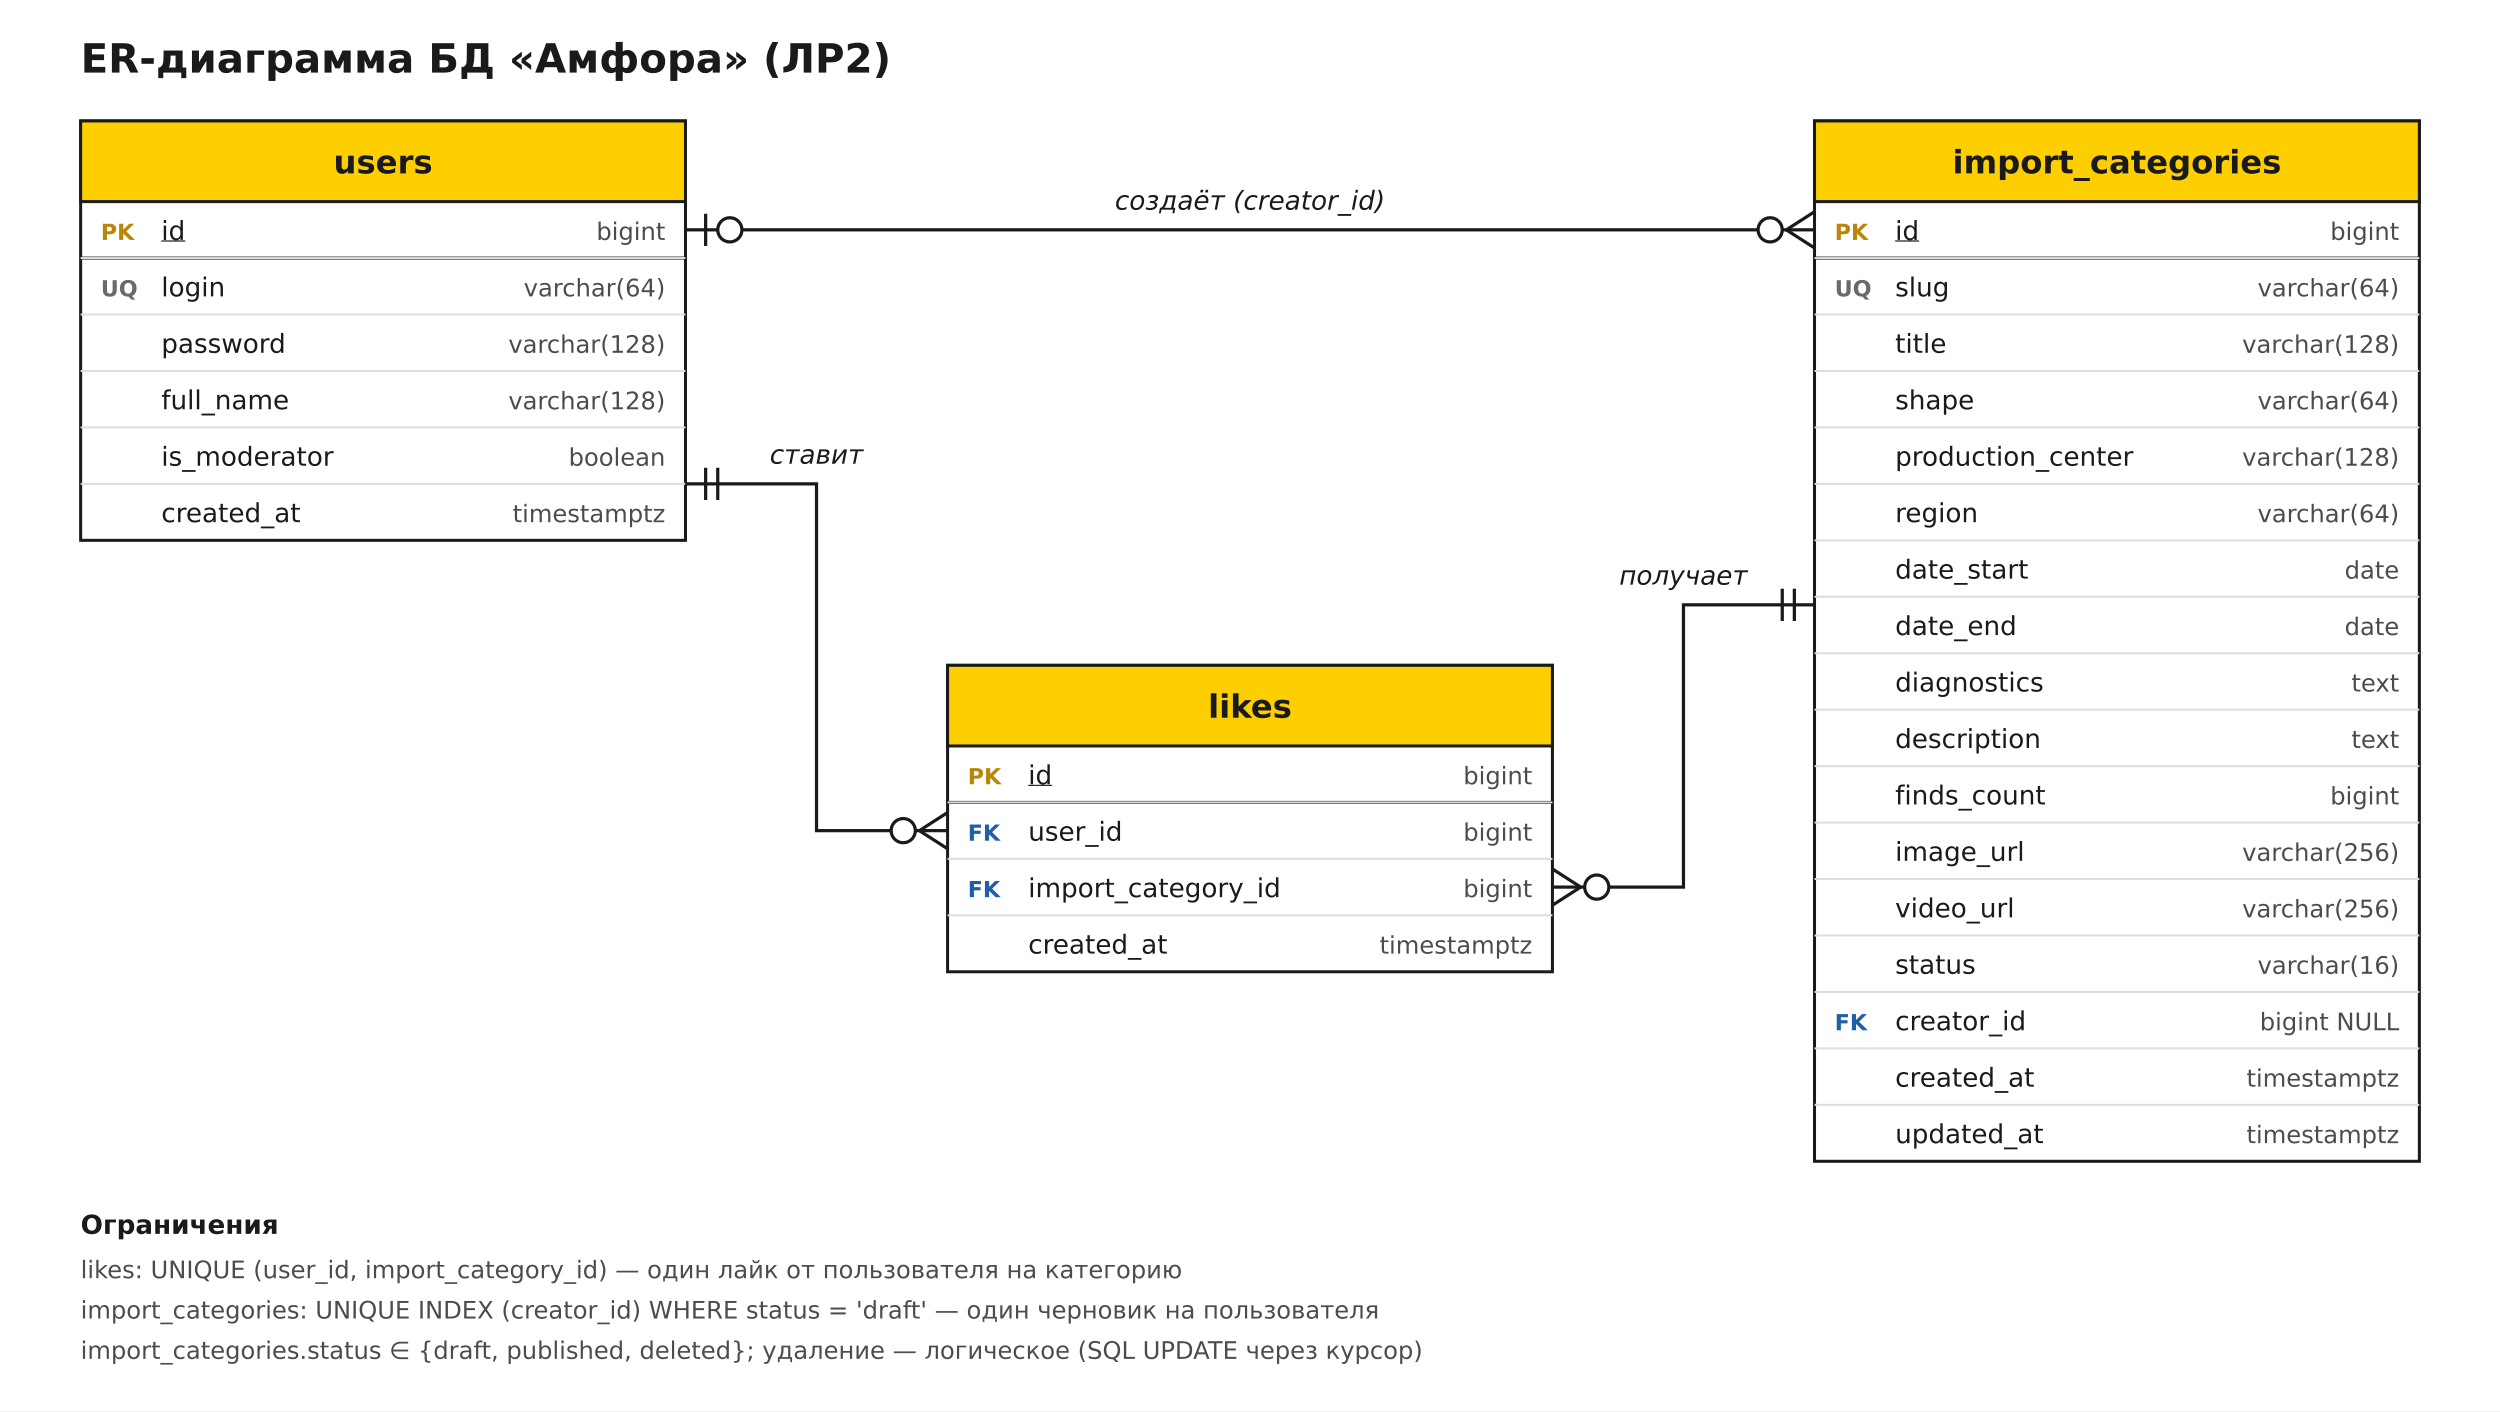
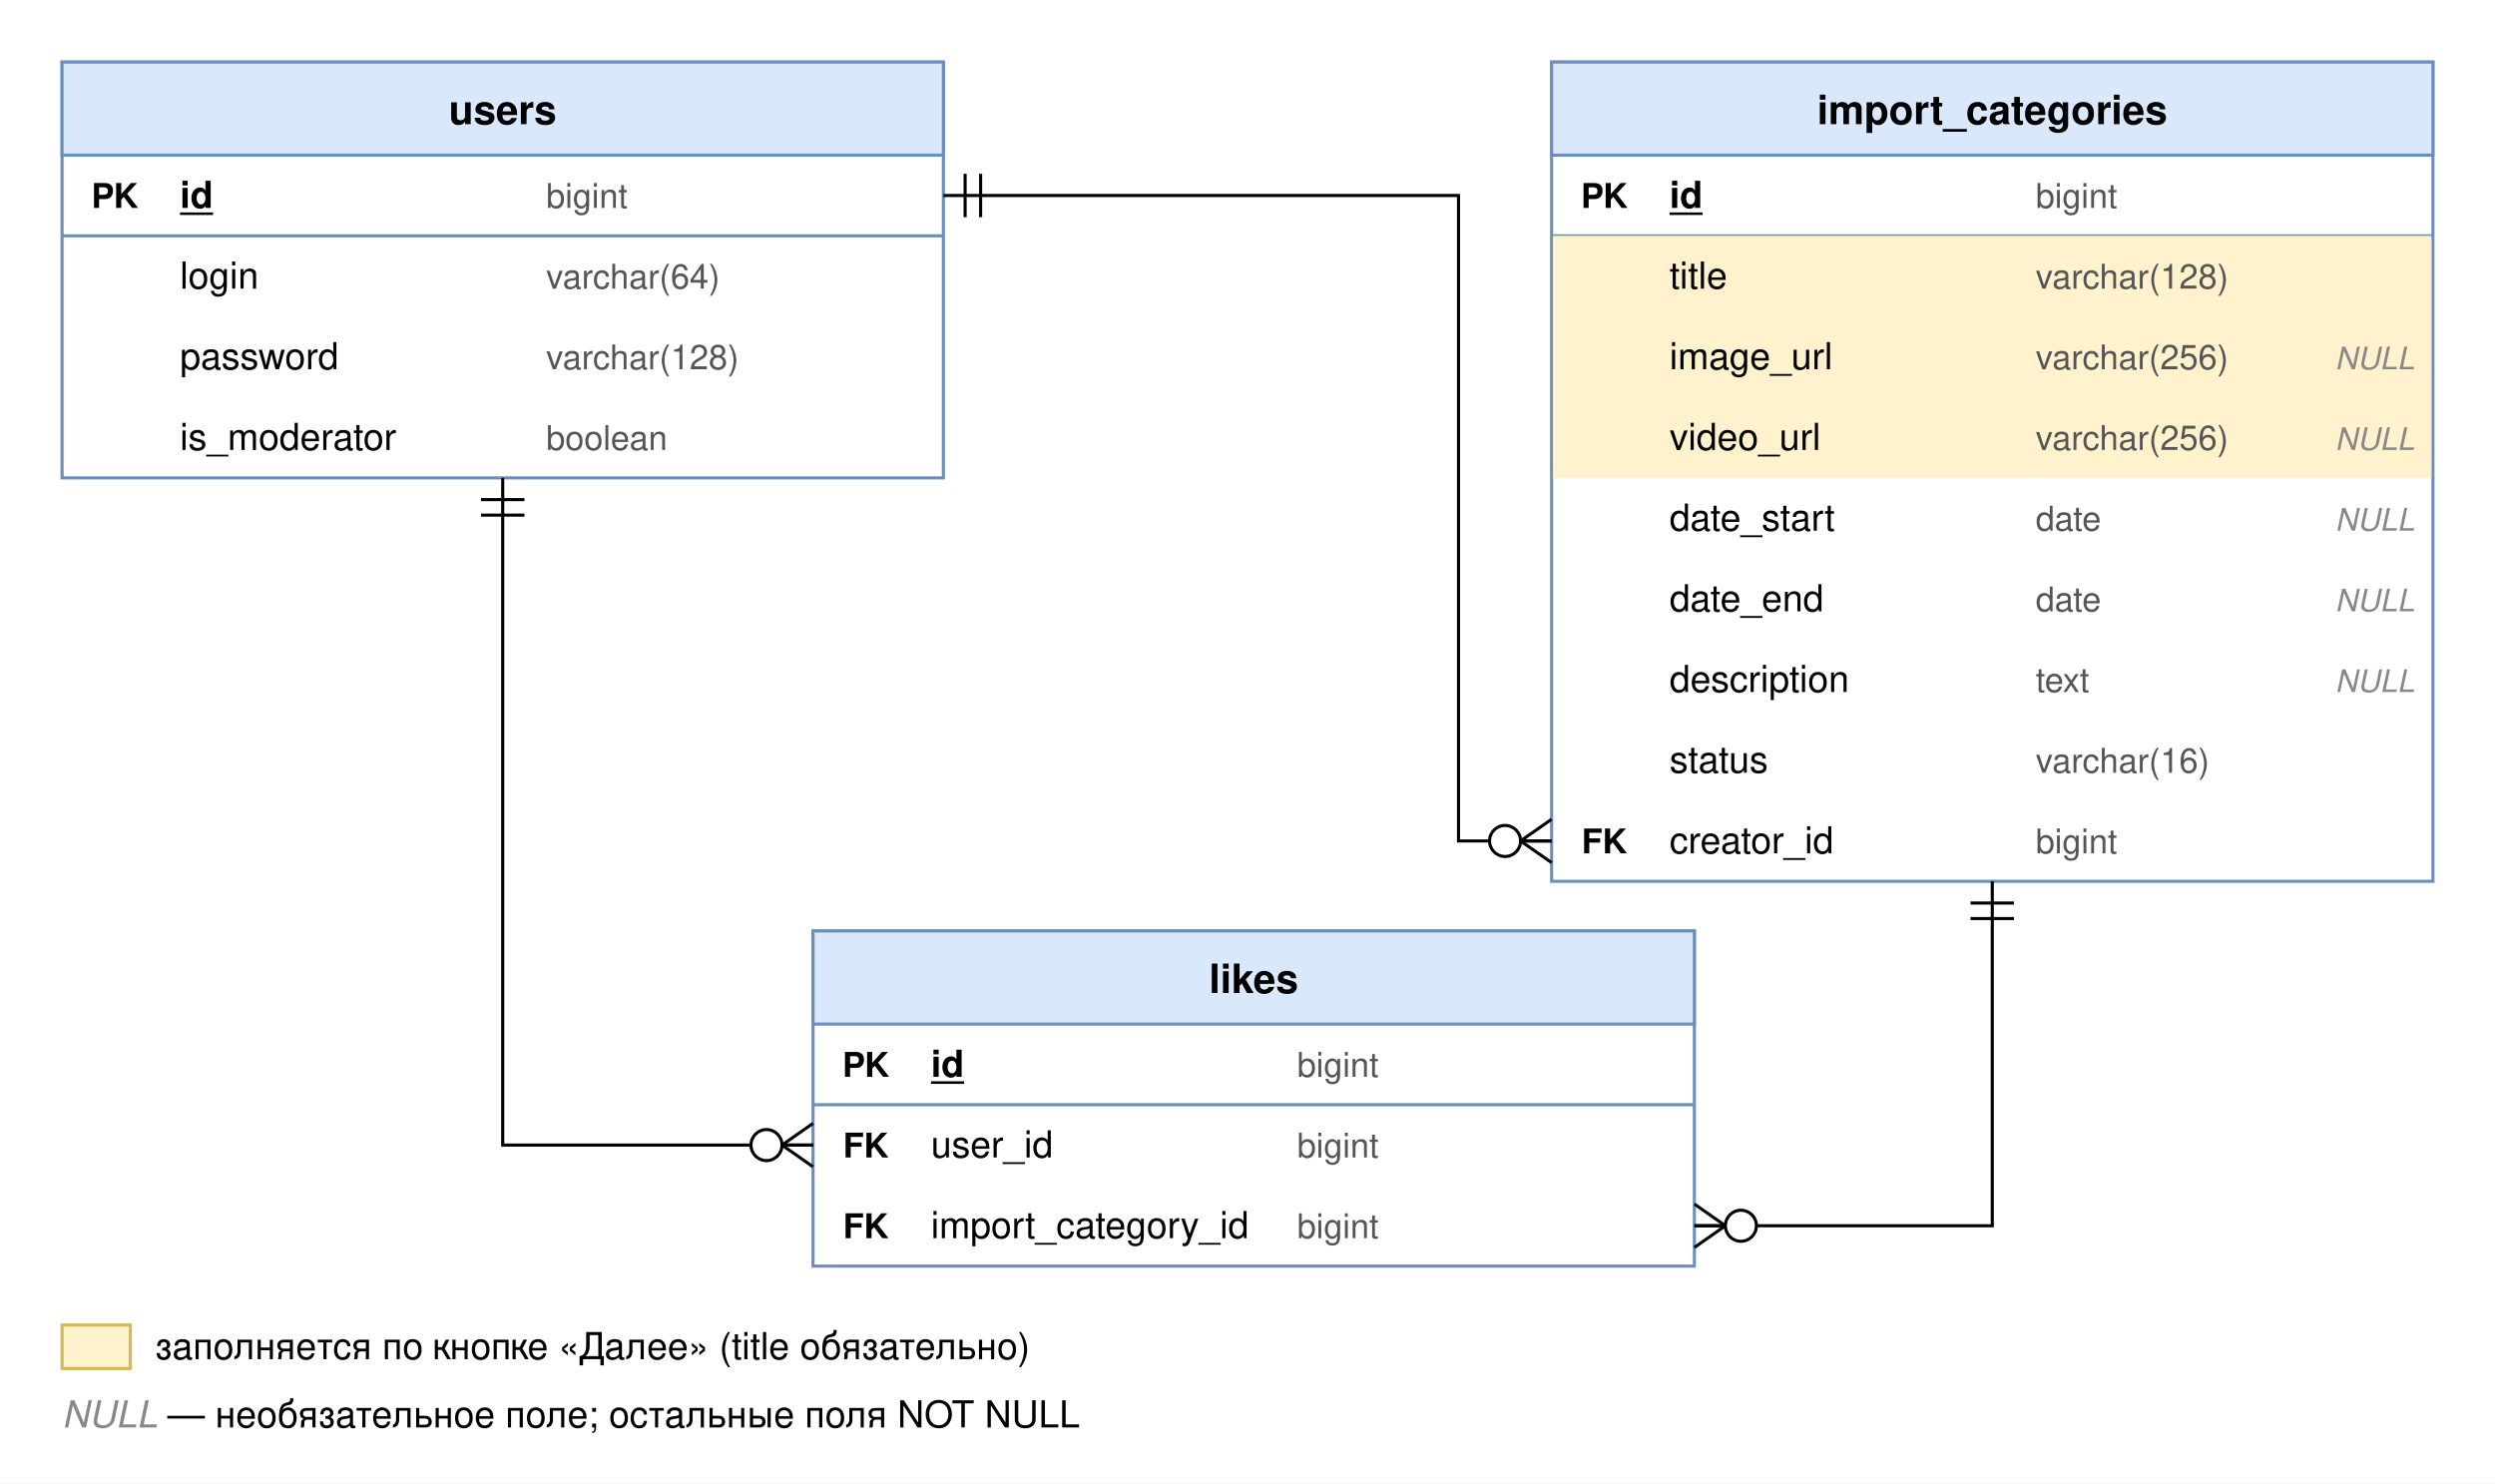
- <svg xmlns="http://www.w3.org/2000/svg" width="1240" height="700" viewBox="0 0 1240 700" font-family="DejaVu Sans, Arial, sans-serif">
-   <rect width="1240" height="700" fill="#ffffff" />
-   <text x="40" y="36" font-size="20" font-weight="bold" fill="#1a1a1a">ER-диаграмма БД «Амфора» (ЛР2)</text>
-   <rect x="40" y="60" width="300" height="208" fill="#fff" stroke="#1a1a1a" stroke-width="1.5" />
-   <rect x="40" y="60" width="300" height="40" fill="#fecf00" stroke="#1a1a1a" stroke-width="1.5" />
-   <text x="190.0" y="86" text-anchor="middle" font-size="16" font-weight="bold" fill="#1a1a1a">users</text>
-   <line x1="40" y1="128" x2="340" y2="128" stroke="#1a1a1a" stroke-width="1.5" />
-   <text x="50" y="119" font-size="11" font-weight="bold" fill="#b8860b">PK</text>
-   <text x="80" y="119" font-size="13" fill="#1a1a1a" text-decoration="underline">id</text>
-   <text x="330" y="119" text-anchor="end" font-size="12" fill="#4c4c4c">bigint</text>
-   <line x1="40" y1="128" x2="340" y2="128" stroke="#ddd" />
-   <text x="50" y="147" font-size="11" font-weight="bold" fill="#6a6a6a">UQ</text>
-   <text x="80" y="147" font-size="13" fill="#1a1a1a">login</text>
-   <text x="330" y="147" text-anchor="end" font-size="12" fill="#4c4c4c">varchar(64)</text>
-   <line x1="40" y1="156" x2="340" y2="156" stroke="#ddd" />
-   <text x="50" y="175" font-size="11" font-weight="bold" fill="#000" />
-   <text x="80" y="175" font-size="13" fill="#1a1a1a">password</text>
-   <text x="330" y="175" text-anchor="end" font-size="12" fill="#4c4c4c">varchar(128)</text>
-   <line x1="40" y1="184" x2="340" y2="184" stroke="#ddd" />
-   <text x="50" y="203" font-size="11" font-weight="bold" fill="#000" />
-   <text x="80" y="203" font-size="13" fill="#1a1a1a">full_name</text>
-   <text x="330" y="203" text-anchor="end" font-size="12" fill="#4c4c4c">varchar(128)</text>
-   <line x1="40" y1="212" x2="340" y2="212" stroke="#ddd" />
-   <text x="50" y="231" font-size="11" font-weight="bold" fill="#000" />
-   <text x="80" y="231" font-size="13" fill="#1a1a1a">is_moderator</text>
-   <text x="330" y="231" text-anchor="end" font-size="12" fill="#4c4c4c">boolean</text>
-   <line x1="40" y1="240" x2="340" y2="240" stroke="#ddd" />
-   <text x="50" y="259" font-size="11" font-weight="bold" fill="#000" />
-   <text x="80" y="259" font-size="13" fill="#1a1a1a">created_at</text>
-   <text x="330" y="259" text-anchor="end" font-size="12" fill="#4c4c4c">timestamptz</text>
-   <rect x="470" y="330" width="300" height="152" fill="#fff" stroke="#1a1a1a" stroke-width="1.5" />
-   <rect x="470" y="330" width="300" height="40" fill="#fecf00" stroke="#1a1a1a" stroke-width="1.5" />
-   <text x="620.0" y="356" text-anchor="middle" font-size="16" font-weight="bold" fill="#1a1a1a">likes</text>
-   <line x1="470" y1="398" x2="770" y2="398" stroke="#1a1a1a" stroke-width="1.5" />
-   <text x="480" y="389" font-size="11" font-weight="bold" fill="#b8860b">PK</text>
-   <text x="510" y="389" font-size="13" fill="#1a1a1a" text-decoration="underline">id</text>
-   <text x="760" y="389" text-anchor="end" font-size="12" fill="#4c4c4c">bigint</text>
-   <line x1="470" y1="398" x2="770" y2="398" stroke="#ddd" />
-   <text x="480" y="417" font-size="11" font-weight="bold" fill="#1f5fa8">FK</text>
-   <text x="510" y="417" font-size="13" fill="#1a1a1a">user_id</text>
-   <text x="760" y="417" text-anchor="end" font-size="12" fill="#4c4c4c">bigint</text>
-   <line x1="470" y1="426" x2="770" y2="426" stroke="#ddd" />
-   <text x="480" y="445" font-size="11" font-weight="bold" fill="#1f5fa8">FK</text>
-   <text x="510" y="445" font-size="13" fill="#1a1a1a">import_category_id</text>
-   <text x="760" y="445" text-anchor="end" font-size="12" fill="#4c4c4c">bigint</text>
-   <line x1="470" y1="454" x2="770" y2="454" stroke="#ddd" />
-   <text x="480" y="473" font-size="11" font-weight="bold" fill="#000" />
-   <text x="510" y="473" font-size="13" fill="#1a1a1a">created_at</text>
-   <text x="760" y="473" text-anchor="end" font-size="12" fill="#4c4c4c">timestamptz</text>
-   <rect x="900" y="60" width="300" height="516" fill="#fff" stroke="#1a1a1a" stroke-width="1.5" />
-   <rect x="900" y="60" width="300" height="40" fill="#fecf00" stroke="#1a1a1a" stroke-width="1.5" />
-   <text x="1050.0" y="86" text-anchor="middle" font-size="16" font-weight="bold" fill="#1a1a1a">import_categories</text>
-   <line x1="900" y1="128" x2="1200" y2="128" stroke="#1a1a1a" stroke-width="1.5" />
-   <text x="910" y="119" font-size="11" font-weight="bold" fill="#b8860b">PK</text>
-   <text x="940" y="119" font-size="13" fill="#1a1a1a" text-decoration="underline">id</text>
-   <text x="1190" y="119" text-anchor="end" font-size="12" fill="#4c4c4c">bigint</text>
-   <line x1="900" y1="128" x2="1200" y2="128" stroke="#ddd" />
-   <text x="910" y="147" font-size="11" font-weight="bold" fill="#6a6a6a">UQ</text>
-   <text x="940" y="147" font-size="13" fill="#1a1a1a">slug</text>
-   <text x="1190" y="147" text-anchor="end" font-size="12" fill="#4c4c4c">varchar(64)</text>
-   <line x1="900" y1="156" x2="1200" y2="156" stroke="#ddd" />
-   <text x="910" y="175" font-size="11" font-weight="bold" fill="#000" />
-   <text x="940" y="175" font-size="13" fill="#1a1a1a">title</text>
-   <text x="1190" y="175" text-anchor="end" font-size="12" fill="#4c4c4c">varchar(128)</text>
-   <line x1="900" y1="184" x2="1200" y2="184" stroke="#ddd" />
-   <text x="910" y="203" font-size="11" font-weight="bold" fill="#000" />
-   <text x="940" y="203" font-size="13" fill="#1a1a1a">shape</text>
-   <text x="1190" y="203" text-anchor="end" font-size="12" fill="#4c4c4c">varchar(64)</text>
-   <line x1="900" y1="212" x2="1200" y2="212" stroke="#ddd" />
-   <text x="910" y="231" font-size="11" font-weight="bold" fill="#000" />
-   <text x="940" y="231" font-size="13" fill="#1a1a1a">production_center</text>
-   <text x="1190" y="231" text-anchor="end" font-size="12" fill="#4c4c4c">varchar(128)</text>
-   <line x1="900" y1="240" x2="1200" y2="240" stroke="#ddd" />
-   <text x="910" y="259" font-size="11" font-weight="bold" fill="#000" />
-   <text x="940" y="259" font-size="13" fill="#1a1a1a">region</text>
-   <text x="1190" y="259" text-anchor="end" font-size="12" fill="#4c4c4c">varchar(64)</text>
-   <line x1="900" y1="268" x2="1200" y2="268" stroke="#ddd" />
-   <text x="910" y="287" font-size="11" font-weight="bold" fill="#000" />
-   <text x="940" y="287" font-size="13" fill="#1a1a1a">date_start</text>
-   <text x="1190" y="287" text-anchor="end" font-size="12" fill="#4c4c4c">date</text>
-   <line x1="900" y1="296" x2="1200" y2="296" stroke="#ddd" />
-   <text x="910" y="315" font-size="11" font-weight="bold" fill="#000" />
-   <text x="940" y="315" font-size="13" fill="#1a1a1a">date_end</text>
-   <text x="1190" y="315" text-anchor="end" font-size="12" fill="#4c4c4c">date</text>
-   <line x1="900" y1="324" x2="1200" y2="324" stroke="#ddd" />
-   <text x="910" y="343" font-size="11" font-weight="bold" fill="#000" />
-   <text x="940" y="343" font-size="13" fill="#1a1a1a">diagnostics</text>
-   <text x="1190" y="343" text-anchor="end" font-size="12" fill="#4c4c4c">text</text>
-   <line x1="900" y1="352" x2="1200" y2="352" stroke="#ddd" />
-   <text x="910" y="371" font-size="11" font-weight="bold" fill="#000" />
-   <text x="940" y="371" font-size="13" fill="#1a1a1a">description</text>
-   <text x="1190" y="371" text-anchor="end" font-size="12" fill="#4c4c4c">text</text>
-   <line x1="900" y1="380" x2="1200" y2="380" stroke="#ddd" />
-   <text x="910" y="399" font-size="11" font-weight="bold" fill="#000" />
-   <text x="940" y="399" font-size="13" fill="#1a1a1a">finds_count</text>
-   <text x="1190" y="399" text-anchor="end" font-size="12" fill="#4c4c4c">bigint</text>
-   <line x1="900" y1="408" x2="1200" y2="408" stroke="#ddd" />
-   <text x="910" y="427" font-size="11" font-weight="bold" fill="#000" />
-   <text x="940" y="427" font-size="13" fill="#1a1a1a">image_url</text>
-   <text x="1190" y="427" text-anchor="end" font-size="12" fill="#4c4c4c">varchar(256)</text>
-   <line x1="900" y1="436" x2="1200" y2="436" stroke="#ddd" />
-   <text x="910" y="455" font-size="11" font-weight="bold" fill="#000" />
-   <text x="940" y="455" font-size="13" fill="#1a1a1a">video_url</text>
-   <text x="1190" y="455" text-anchor="end" font-size="12" fill="#4c4c4c">varchar(256)</text>
-   <line x1="900" y1="464" x2="1200" y2="464" stroke="#ddd" />
-   <text x="910" y="483" font-size="11" font-weight="bold" fill="#000" />
-   <text x="940" y="483" font-size="13" fill="#1a1a1a">status</text>
-   <text x="1190" y="483" text-anchor="end" font-size="12" fill="#4c4c4c">varchar(16)</text>
-   <line x1="900" y1="492" x2="1200" y2="492" stroke="#ddd" />
-   <text x="910" y="511" font-size="11" font-weight="bold" fill="#1f5fa8">FK</text>
-   <text x="940" y="511" font-size="13" fill="#1a1a1a">creator_id</text>
-   <text x="1190" y="511" text-anchor="end" font-size="12" fill="#4c4c4c">bigint NULL</text>
-   <line x1="900" y1="520" x2="1200" y2="520" stroke="#ddd" />
-   <text x="910" y="539" font-size="11" font-weight="bold" fill="#000" />
-   <text x="940" y="539" font-size="13" fill="#1a1a1a">created_at</text>
-   <text x="1190" y="539" text-anchor="end" font-size="12" fill="#4c4c4c">timestamptz</text>
-   <line x1="900" y1="548" x2="1200" y2="548" stroke="#ddd" />
-   <text x="910" y="567" font-size="11" font-weight="bold" fill="#000" />
-   <text x="940" y="567" font-size="13" fill="#1a1a1a">updated_at</text>
-   <text x="1190" y="567" text-anchor="end" font-size="12" fill="#4c4c4c">timestamptz</text>
-   <line x1="340" y1="114" x2="900" y2="114" stroke="#1a1a1a" stroke-width="1.6" fill="none" />
-   <line x1="350" y1="106" x2="350" y2="122" stroke="#1a1a1a" stroke-width="1.6" fill="none" />
-   <circle cx="362" cy="114" r="6" fill="#fff" stroke="#1a1a1a" stroke-width="1.6" />
-   <line x1="900" y1="105" x2="886" y2="114" stroke="#1a1a1a" stroke-width="1.6" fill="none" />
-   <line x1="900" y1="123" x2="886" y2="114" stroke="#1a1a1a" stroke-width="1.6" fill="none" />
-   <circle cx="878" cy="114" r="6" fill="#fff" stroke="#1a1a1a" stroke-width="1.6" />
-   <text x="620" y="104" text-anchor="middle" font-size="13" font-style="italic" fill="#1a1a1a">создаёт (creator_id)</text>
-   <polyline points="340,240 405,240 405,412 470,412" stroke="#1a1a1a" stroke-width="1.6" fill="none" />
-   <line x1="350" y1="232" x2="350" y2="248" stroke="#1a1a1a" stroke-width="1.6" fill="none" />
-   <line x1="356" y1="232" x2="356" y2="248" stroke="#1a1a1a" stroke-width="1.6" fill="none" />
-   <line x1="470" y1="403" x2="456" y2="412" stroke="#1a1a1a" stroke-width="1.6" fill="none" />
-   <line x1="470" y1="421" x2="456" y2="412" stroke="#1a1a1a" stroke-width="1.6" fill="none" />
-   <circle cx="448" cy="412" r="6" fill="#fff" stroke="#1a1a1a" stroke-width="1.6" />
-   <text x="405" y="230" text-anchor="middle" font-size="13" font-style="italic" fill="#1a1a1a">ставит</text>
-   <polyline points="900,300 835,300 835,440 770,440" stroke="#1a1a1a" stroke-width="1.6" fill="none" />
-   <line x1="890" y1="292" x2="890" y2="308" stroke="#1a1a1a" stroke-width="1.6" fill="none" />
-   <line x1="884" y1="292" x2="884" y2="308" stroke="#1a1a1a" stroke-width="1.6" fill="none" />
-   <line x1="770" y1="431" x2="784" y2="440" stroke="#1a1a1a" stroke-width="1.6" fill="none" />
-   <line x1="770" y1="449" x2="784" y2="440" stroke="#1a1a1a" stroke-width="1.6" fill="none" />
-   <circle cx="792" cy="440" r="6" fill="#fff" stroke="#1a1a1a" stroke-width="1.6" />
-   <text x="835" y="290" text-anchor="middle" font-size="13" font-style="italic" fill="#1a1a1a">получает</text>
-   <text x="40" y="612" font-size="13" font-weight="bold" fill="#1a1a1a">Ограничения</text>
-   <text x="40" y="634" font-size="12" fill="#4c4c4c">likes: UNIQUE (user_id, import_category_id) — один лайк от пользователя на категорию</text>
-   <text x="40" y="654" font-size="12" fill="#4c4c4c">import_categories: UNIQUE INDEX (creator_id) WHERE status = 'draft' — один черновик на пользователя</text>
-   <text x="40" y="674" font-size="12" fill="#4c4c4c">import_categories.status ∈ {draft, published, deleted}; удаление — логическое (SQL UPDATE через курсор)</text>
+ <svg xmlns="http://www.w3.org/2000/svg" width="804" height="478" viewBox="0 0 804 478" font-family="Helvetica, Arial, sans-serif">
+   <rect width="804" height="478" fill="#fff" />
+   <rect x="20" y="20" width="284" height="134" fill="#fff" stroke="#6c8ebf" />
+   <line x1="20" y1="76" x2="304" y2="76" stroke="#6c8ebf" />
+   <text x="37.0" y="67" text-anchor="middle" font-size="11" font-weight="bold">PK</text>
+   <text x="58" y="67" font-size="12" font-weight="bold" text-decoration="underline">id</text>
+   <text x="176" y="67" font-size="11" fill="#555">bigint</text>
+   <text x="37.0" y="93" text-anchor="middle" font-size="11" font-weight="bold" />
+   <text x="58" y="93" font-size="12">login</text>
+   <text x="176" y="93" font-size="11" fill="#555">varchar(64)</text>
+   <text x="37.0" y="119" text-anchor="middle" font-size="11" font-weight="bold" />
+   <text x="58" y="119" font-size="12">password</text>
+   <text x="176" y="119" font-size="11" fill="#555">varchar(128)</text>
+   <text x="37.0" y="145" text-anchor="middle" font-size="11" font-weight="bold" />
+   <text x="58" y="145" font-size="12">is_moderator</text>
+   <text x="176" y="145" font-size="11" fill="#555">boolean</text>
+   <rect x="20" y="20" width="284" height="30" fill="#dae8fc" stroke="#6c8ebf" />
+   <text x="162.0" y="40" text-anchor="middle" font-size="13" font-weight="bold">users</text>
+   <rect x="500" y="20" width="284" height="264" fill="#fff" stroke="#6c8ebf" />
+   <line x1="500" y1="76" x2="784" y2="76" stroke="#6c8ebf" />
+   <text x="517.0" y="67" text-anchor="middle" font-size="11" font-weight="bold">PK</text>
+   <text x="538" y="67" font-size="12" font-weight="bold" text-decoration="underline">id</text>
+   <text x="656" y="67" font-size="11" fill="#555">bigint</text>
+   <rect x="500.5" y="76" width="283" height="26" fill="#fff2cc" />
+   <text x="517.0" y="93" text-anchor="middle" font-size="11" font-weight="bold" />
+   <text x="538" y="93" font-size="12">title</text>
+   <text x="656" y="93" font-size="11" fill="#555">varchar(128)</text>
+   <rect x="500.5" y="102" width="283" height="26" fill="#fff2cc" />
+   <text x="517.0" y="119" text-anchor="middle" font-size="11" font-weight="bold" />
+   <text x="538" y="119" font-size="12">image_url</text>
+   <text x="656" y="119" font-size="11" fill="#555">varchar(256)</text>
+   <text x="778" y="119" text-anchor="end" font-size="10" font-style="italic" fill="#888">NULL</text>
+   <rect x="500.5" y="128" width="283" height="26" fill="#fff2cc" />
+   <text x="517.0" y="145" text-anchor="middle" font-size="11" font-weight="bold" />
+   <text x="538" y="145" font-size="12">video_url</text>
+   <text x="656" y="145" font-size="11" fill="#555">varchar(256)</text>
+   <text x="778" y="145" text-anchor="end" font-size="10" font-style="italic" fill="#888">NULL</text>
+   <text x="517.0" y="171" text-anchor="middle" font-size="11" font-weight="bold" />
+   <text x="538" y="171" font-size="12">date_start</text>
+   <text x="656" y="171" font-size="11" fill="#555">date</text>
+   <text x="778" y="171" text-anchor="end" font-size="10" font-style="italic" fill="#888">NULL</text>
+   <text x="517.0" y="197" text-anchor="middle" font-size="11" font-weight="bold" />
+   <text x="538" y="197" font-size="12">date_end</text>
+   <text x="656" y="197" font-size="11" fill="#555">date</text>
+   <text x="778" y="197" text-anchor="end" font-size="10" font-style="italic" fill="#888">NULL</text>
+   <text x="517.0" y="223" text-anchor="middle" font-size="11" font-weight="bold" />
+   <text x="538" y="223" font-size="12">description</text>
+   <text x="656" y="223" font-size="11" fill="#555">text</text>
+   <text x="778" y="223" text-anchor="end" font-size="10" font-style="italic" fill="#888">NULL</text>
+   <text x="517.0" y="249" text-anchor="middle" font-size="11" font-weight="bold" />
+   <text x="538" y="249" font-size="12">status</text>
+   <text x="656" y="249" font-size="11" fill="#555">varchar(16)</text>
+   <text x="517.0" y="275" text-anchor="middle" font-size="11" font-weight="bold">FK</text>
+   <text x="538" y="275" font-size="12">creator_id</text>
+   <text x="656" y="275" font-size="11" fill="#555">bigint</text>
+   <rect x="500" y="20" width="284" height="30" fill="#dae8fc" stroke="#6c8ebf" />
+   <text x="642.0" y="40" text-anchor="middle" font-size="13" font-weight="bold">import_categories</text>
+   <rect x="262" y="300" width="284" height="108" fill="#fff" stroke="#6c8ebf" />
+   <line x1="262" y1="356" x2="546" y2="356" stroke="#6c8ebf" />
+   <text x="279.0" y="347" text-anchor="middle" font-size="11" font-weight="bold">PK</text>
+   <text x="300" y="347" font-size="12" font-weight="bold" text-decoration="underline">id</text>
+   <text x="418" y="347" font-size="11" fill="#555">bigint</text>
+   <text x="279.0" y="373" text-anchor="middle" font-size="11" font-weight="bold">FK</text>
+   <text x="300" y="373" font-size="12">user_id</text>
+   <text x="418" y="373" font-size="11" fill="#555">bigint</text>
+   <text x="279.0" y="399" text-anchor="middle" font-size="11" font-weight="bold">FK</text>
+   <text x="300" y="399" font-size="12">import_category_id</text>
+   <text x="418" y="399" font-size="11" fill="#555">bigint</text>
+   <rect x="262" y="300" width="284" height="30" fill="#dae8fc" stroke="#6c8ebf" />
+   <text x="404.0" y="320" text-anchor="middle" font-size="13" font-weight="bold">likes</text>
+   <polyline points="304,63.0 470,63.0 470,271.0 500,271.0" stroke="#000" stroke-width="1" fill="none" />
+   <line x1="311" y1="70.0" x2="311" y2="56.0" stroke="#000" stroke-width="1" fill="none" />
+   <line x1="316" y1="70.0" x2="316" y2="56.0" stroke="#000" stroke-width="1" fill="none" />
+   <line x1="500" y1="264.0" x2="490" y2="271.0" stroke="#000" stroke-width="1" fill="none" />
+   <line x1="500" y1="278.0" x2="490" y2="271.0" stroke="#000" stroke-width="1" fill="none" />
+   <line x1="500" y1="271.0" x2="490" y2="271.0" stroke="#000" stroke-width="1" fill="none" />
+   <circle cx="485" cy="271.0" r="5" fill="#fff" stroke="#000" />
+   <polyline points="162.0,154 162.0,369.0 262,369.0" stroke="#000" stroke-width="1" fill="none" />
+   <line x1="155.0" y1="161" x2="169.0" y2="161" stroke="#000" stroke-width="1" fill="none" />
+   <line x1="155.0" y1="166" x2="169.0" y2="166" stroke="#000" stroke-width="1" fill="none" />
+   <line x1="262" y1="362.0" x2="252" y2="369.0" stroke="#000" stroke-width="1" fill="none" />
+   <line x1="262" y1="376.0" x2="252" y2="369.0" stroke="#000" stroke-width="1" fill="none" />
+   <line x1="262" y1="369.0" x2="252" y2="369.0" stroke="#000" stroke-width="1" fill="none" />
+   <circle cx="247" cy="369.0" r="5" fill="#fff" stroke="#000" />
+   <polyline points="642.0,284 642.0,395.0 546,395.0" stroke="#000" stroke-width="1" fill="none" />
+   <line x1="635.0" y1="291" x2="649.0" y2="291" stroke="#000" stroke-width="1" fill="none" />
+   <line x1="635.0" y1="296" x2="649.0" y2="296" stroke="#000" stroke-width="1" fill="none" />
+   <line x1="546" y1="402.0" x2="556" y2="395.0" stroke="#000" stroke-width="1" fill="none" />
+   <line x1="546" y1="388.0" x2="556" y2="395.0" stroke="#000" stroke-width="1" fill="none" />
+   <line x1="546" y1="395.0" x2="556" y2="395.0" stroke="#000" stroke-width="1" fill="none" />
+   <circle cx="561" cy="395.0" r="5" fill="#fff" stroke="#000" />
+   <rect x="20" y="427" width="22" height="14" fill="#fff2cc" stroke="#d6b656" />
+   <text x="50" y="438" font-size="12">заполняется по кнопке «Далее» (title обязательно)</text>
+   <text x="20" y="460" font-size="12">
+     <tspan font-style="italic" fill="#888">NULL</tspan> — необязательное поле; остальные поля NOT NULL</text>
</svg>
